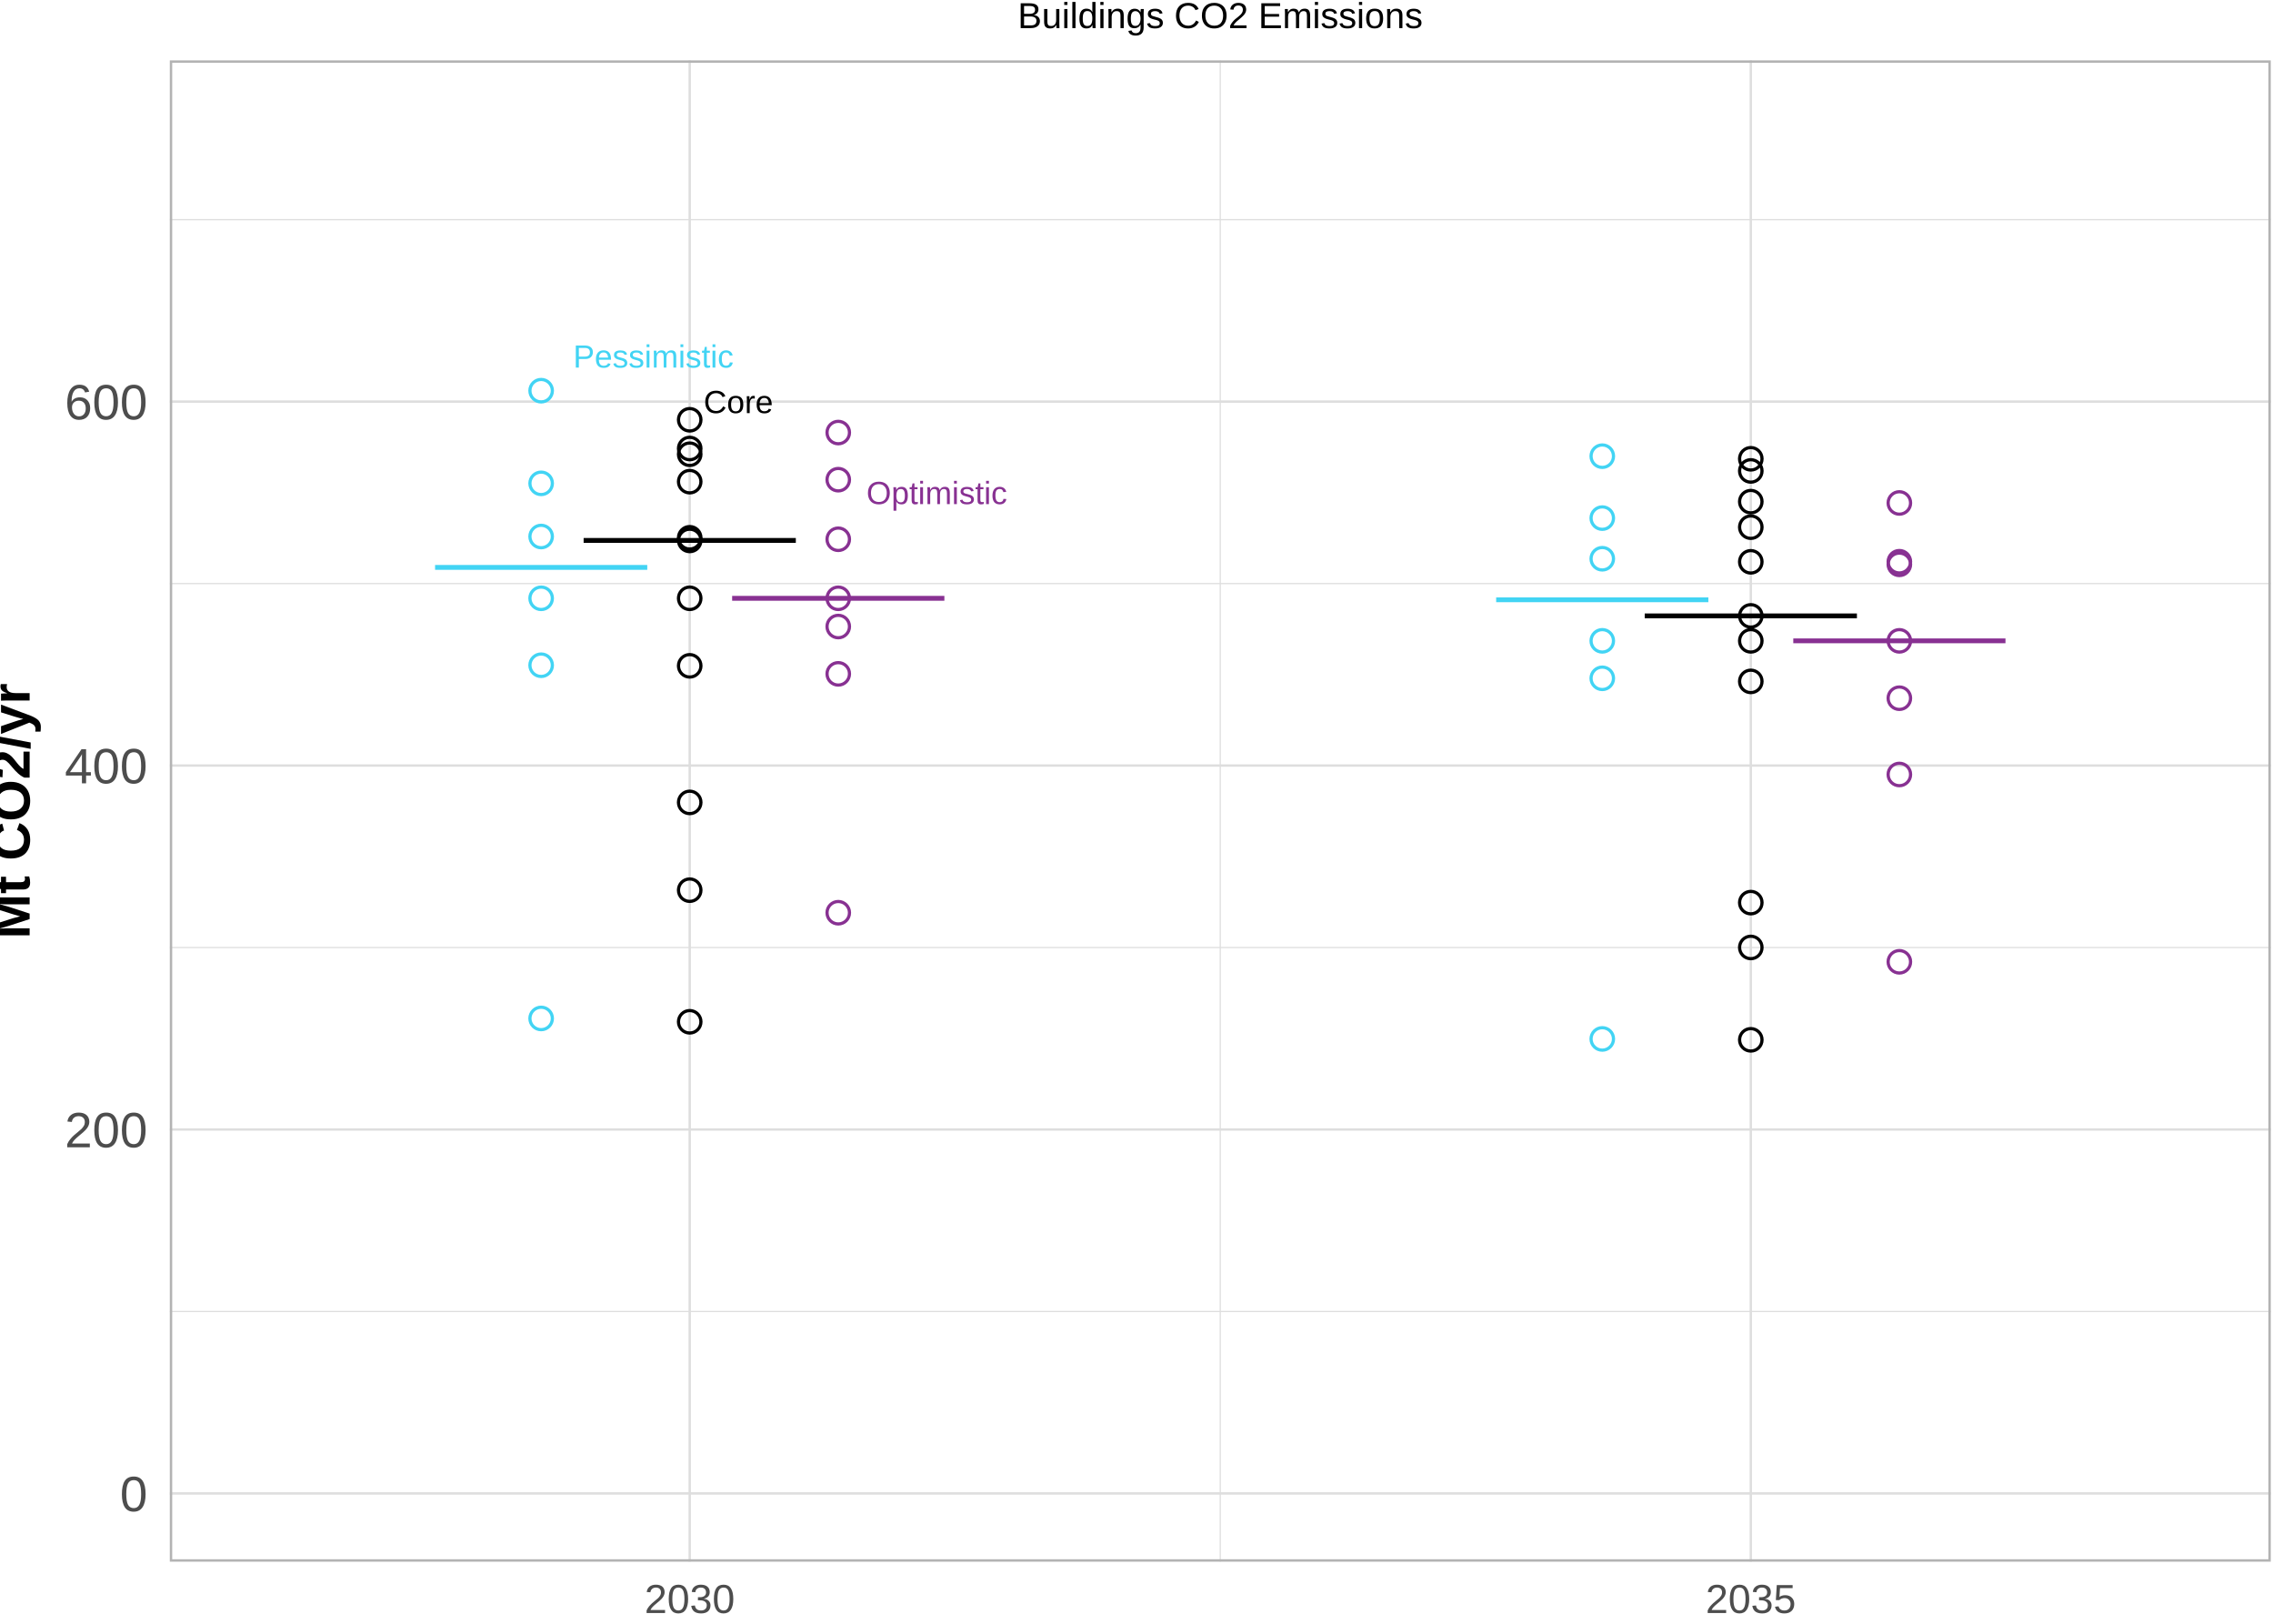
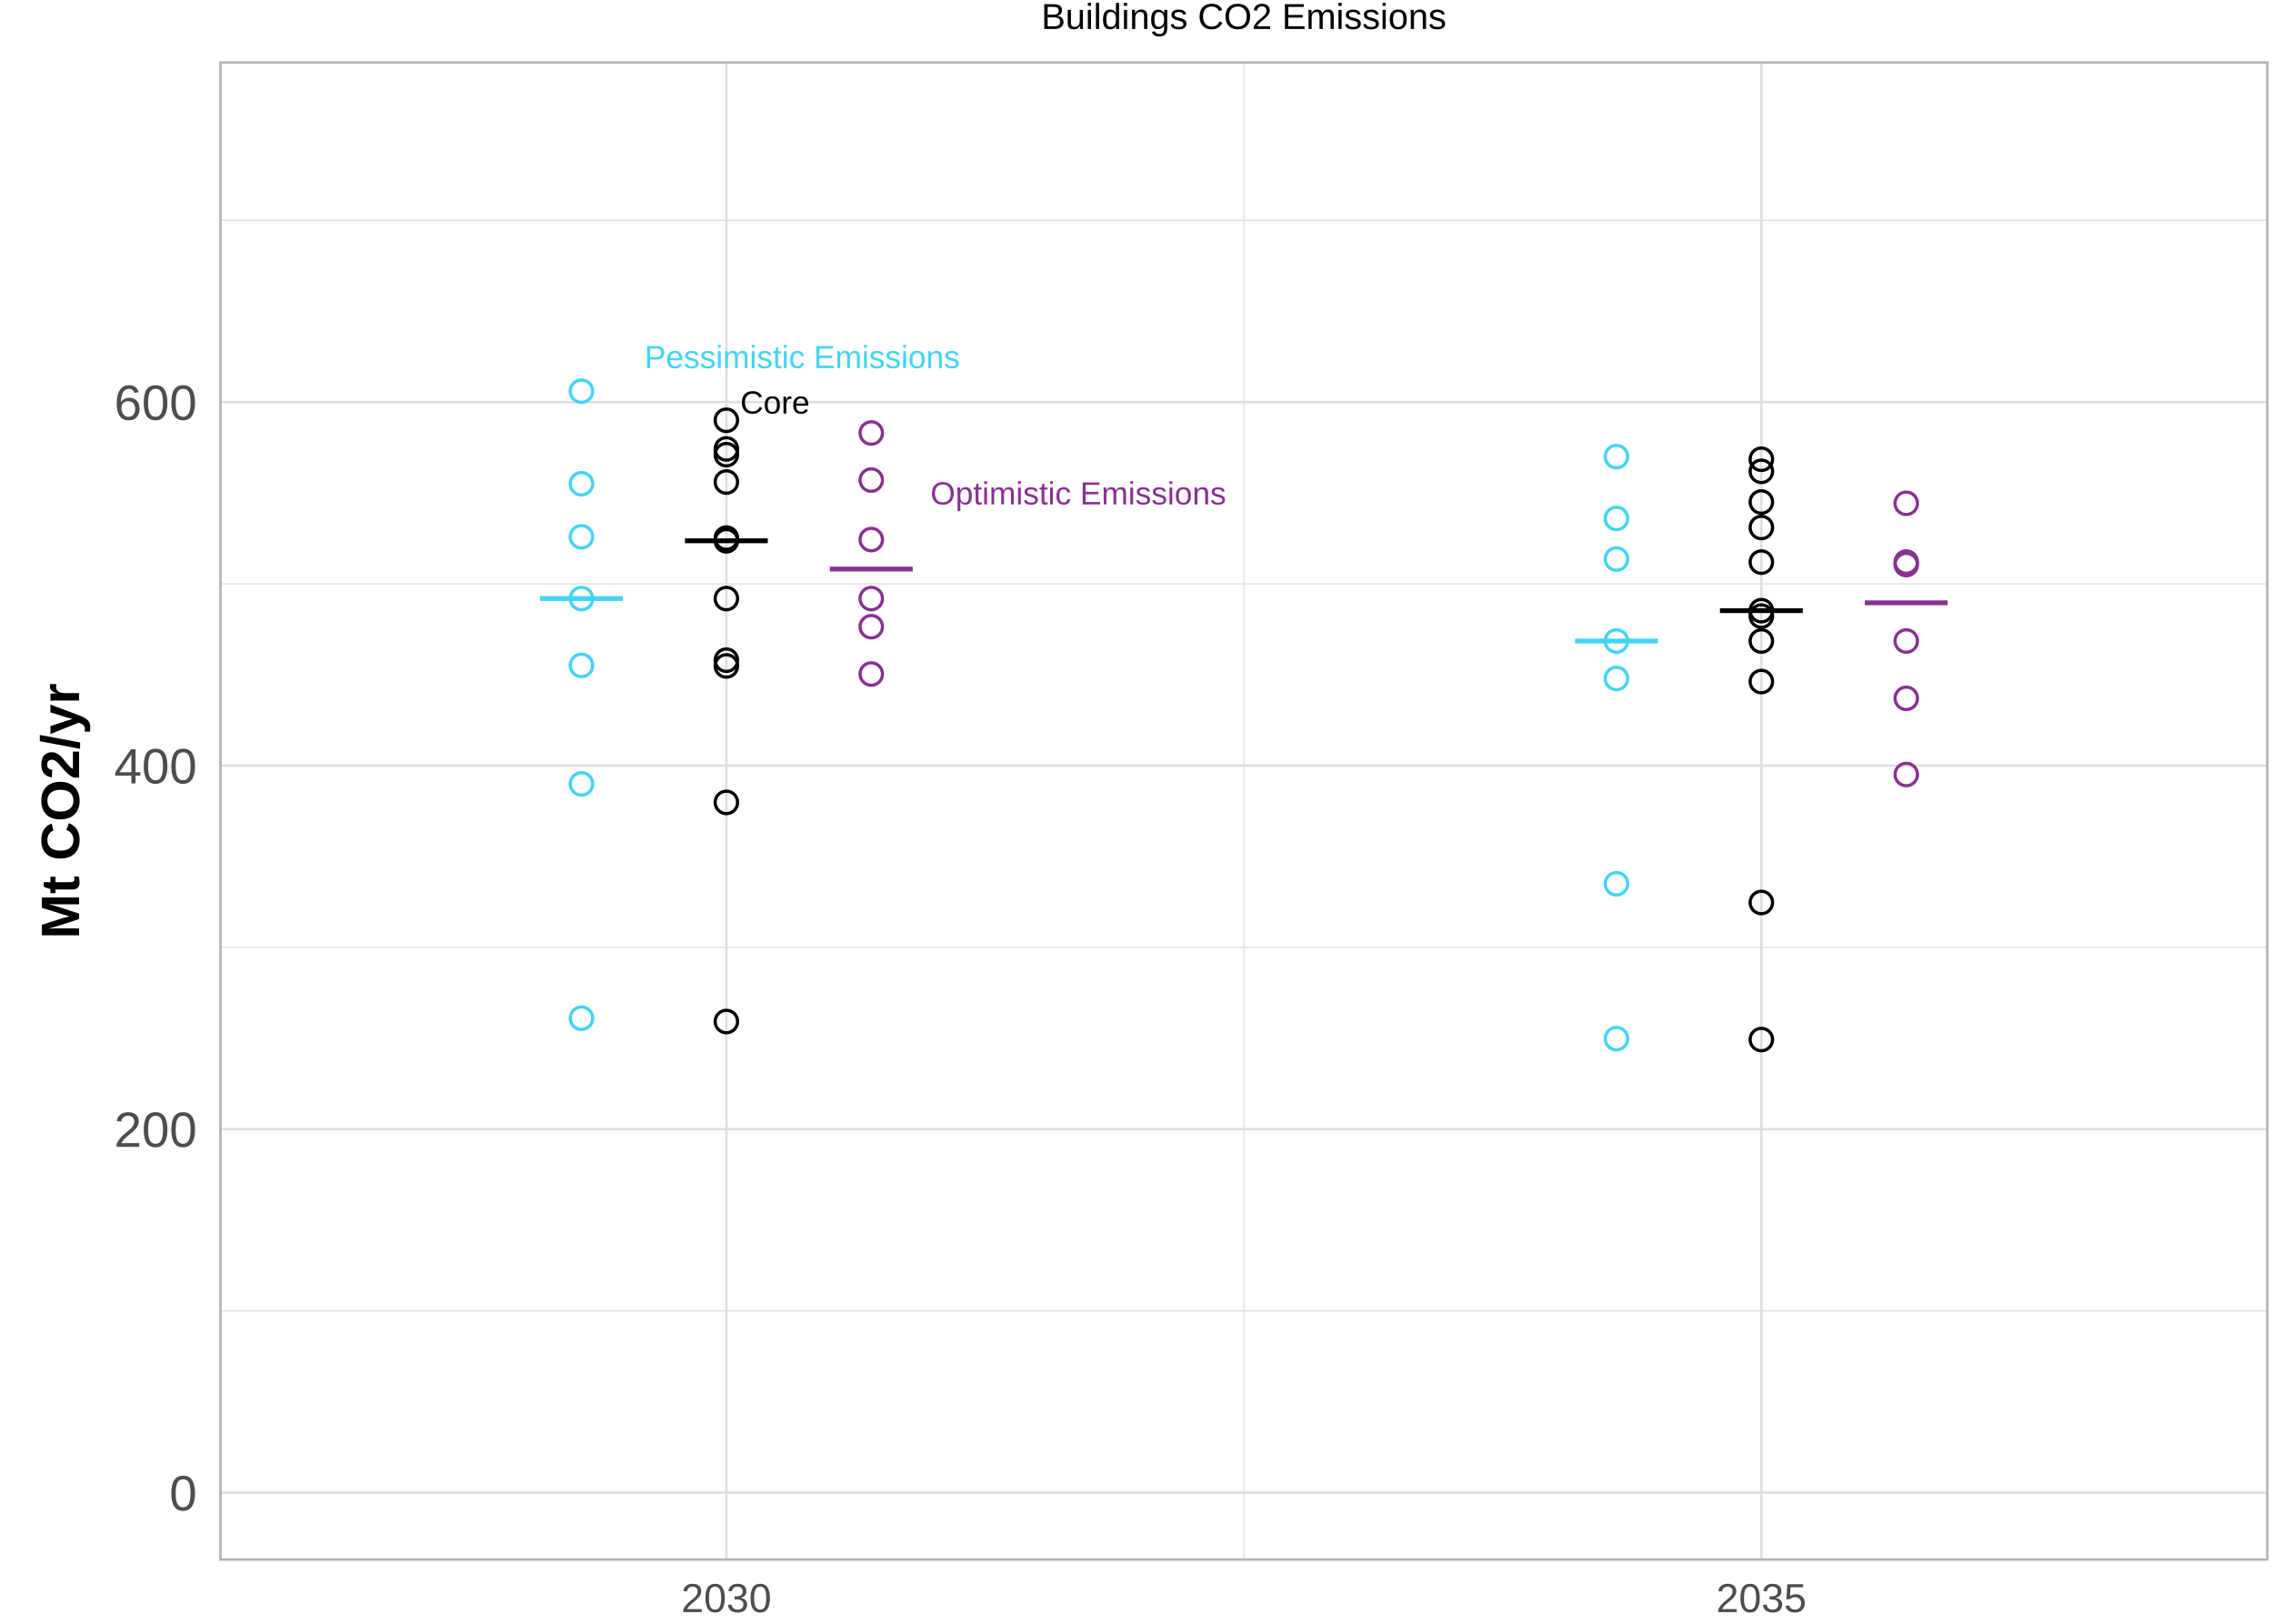
<svg xmlns="http://www.w3.org/2000/svg" class="svglite" width="504.00pt" height="360.00pt" viewBox="0 0 504.00 360.00">
  <defs>
    <style type="text/css">
    .svglite line, .svglite polyline, .svglite polygon, .svglite path, .svglite rect, .svglite circle {
      fill: none;
      stroke: #000000;
      stroke-linecap: round;
      stroke-linejoin: round;
      stroke-miterlimit: 10.00;
    }
    .svglite text {
      white-space: pre;
    }
  </style>
  </defs>
  <rect width="100%" height="100%" style="stroke: none; fill: #FFFFFF;" />
  <defs>
    <clipPath id="cpMC4wMHw1MDQuMDB8MC4wMHwzNjAuMDA=">
      <rect x="0.00" y="0.00" width="504.00" height="360.00" />
    </clipPath>
  </defs>
  <g clip-path="url(#cpMC4wMHw1MDQuMDB8MC4wMHwzNjAuMDA=)">
-     <rect x="-0" y="0.00" width="504.00" height="360.00" style="stroke-width: 1.07; stroke: #FFFFFF; fill: #FFFFFF;" />
+     <rect x="0.00" y="0.00" width="504.00" height="360.00" style="stroke-width: 1.07; stroke: #FFFFFF; fill: #FFFFFF;" />
  </g>
  <defs>
-     <clipPath id="cpMzcuNjV8NTAzLjUwfDEzLjM5fDM0Ni4yNA==">
-       <rect x="37.65" y="13.39" width="465.86" height="332.85" />
+     <clipPath id="cpNDguNjF8NTAzLjAwfDEzLjU5fDM0Ni4wNA==">
+       <rect x="48.61" y="13.59" width="454.40" height="332.45" />
    </clipPath>
  </defs>
-   <g clip-path="url(#cpMzcuNjV8NTAzLjUwfDEzLjM5fDM0Ni4yNA==)">
-     <rect x="37.65" y="13.39" width="465.86" height="332.85" style="stroke-width: 1.07; stroke: none; fill: #FFFFFF;" />
-     <polyline points="37.65,290.77 503.50,290.77 " style="stroke-width: 0.27; stroke: #DEDEDE; stroke-linecap: butt;" />
-     <polyline points="37.65,210.08 503.50,210.08 " style="stroke-width: 0.27; stroke: #DEDEDE; stroke-linecap: butt;" />
-     <polyline points="37.65,129.39 503.50,129.39 " style="stroke-width: 0.27; stroke: #DEDEDE; stroke-linecap: butt;" />
-     <polyline points="37.65,48.70 503.50,48.70 " style="stroke-width: 0.27; stroke: #DEDEDE; stroke-linecap: butt;" />
-     <polyline points="270.57,346.24 270.57,13.39 " style="stroke-width: 0.27; stroke: #DEDEDE; stroke-linecap: butt;" />
-     <polyline points="37.65,331.11 503.50,331.11 " style="stroke-width: 0.53; stroke: #DEDEDE; stroke-linecap: butt;" />
-     <polyline points="37.65,250.42 503.50,250.42 " style="stroke-width: 0.53; stroke: #DEDEDE; stroke-linecap: butt;" />
-     <polyline points="37.65,169.73 503.50,169.73 " style="stroke-width: 0.53; stroke: #DEDEDE; stroke-linecap: butt;" />
-     <polyline points="37.65,89.04 503.50,89.04 " style="stroke-width: 0.53; stroke: #DEDEDE; stroke-linecap: butt;" />
-     <polyline points="152.93,346.24 152.93,13.39 " style="stroke-width: 0.53; stroke: #DEDEDE; stroke-linecap: butt;" />
-     <polyline points="388.21,346.24 388.21,13.39 " style="stroke-width: 0.53; stroke: #DEDEDE; stroke-linecap: butt;" />
-     <circle cx="152.93" cy="99.44" r="2.49" style="stroke-width: 0.71;" />
-     <circle cx="388.21" cy="101.72" r="2.49" style="stroke-width: 0.71;" />
-     <circle cx="152.93" cy="119.23" r="2.49" style="stroke-width: 0.71;" />
-     <circle cx="388.21" cy="124.56" r="2.49" style="stroke-width: 0.71;" />
-     <circle cx="185.87" cy="119.56" r="2.49" style="stroke-width: 0.71; stroke: #883192;" />
-     <circle cx="421.15" cy="125.12" r="2.49" style="stroke-width: 0.71; stroke: #883192;" />
-     <circle cx="119.99" cy="118.95" r="2.49" style="stroke-width: 0.71; stroke: #42D4F4;" />
-     <circle cx="355.28" cy="123.88" r="2.49" style="stroke-width: 0.71; stroke: #42D4F4;" />
-     <circle cx="152.93" cy="147.62" r="2.49" style="stroke-width: 0.71;" />
-     <circle cx="388.21" cy="151.07" r="2.49" style="stroke-width: 0.71;" />
-     <circle cx="185.87" cy="149.40" r="2.49" style="stroke-width: 0.71; stroke: #883192;" />
-     <circle cx="421.15" cy="154.80" r="2.49" style="stroke-width: 0.71; stroke: #883192;" />
-     <circle cx="119.99" cy="147.49" r="2.49" style="stroke-width: 0.71; stroke: #42D4F4;" />
-     <circle cx="355.28" cy="150.39" r="2.49" style="stroke-width: 0.71; stroke: #42D4F4;" />
-     <circle cx="152.93" cy="197.36" r="2.49" style="stroke-width: 0.71;" />
-     <circle cx="388.21" cy="210.06" r="2.49" style="stroke-width: 0.71;" />
-     <circle cx="185.87" cy="202.36" r="2.49" style="stroke-width: 0.71; stroke: #883192;" />
-     <circle cx="421.15" cy="213.24" r="2.49" style="stroke-width: 0.71; stroke: #883192;" />
-     <circle cx="152.93" cy="226.54" r="2.49" style="stroke-width: 0.71;" />
-     <circle cx="388.21" cy="230.54" r="2.49" style="stroke-width: 0.71;" />
-     <circle cx="119.99" cy="225.80" r="2.49" style="stroke-width: 0.71; stroke: #42D4F4;" />
-     <circle cx="355.28" cy="230.34" r="2.49" style="stroke-width: 0.71; stroke: #42D4F4;" />
-     <circle cx="152.93" cy="100.71" r="2.49" style="stroke-width: 0.71;" />
-     <circle cx="388.21" cy="104.41" r="2.49" style="stroke-width: 0.71;" />
-     <circle cx="152.93" cy="106.79" r="2.49" style="stroke-width: 0.71;" />
-     <circle cx="388.21" cy="111.22" r="2.49" style="stroke-width: 0.71;" />
-     <circle cx="185.87" cy="106.35" r="2.49" style="stroke-width: 0.71; stroke: #883192;" />
-     <circle cx="421.15" cy="111.51" r="2.49" style="stroke-width: 0.71; stroke: #883192;" />
-     <circle cx="152.93" cy="132.65" r="2.49" style="stroke-width: 0.71;" />
-     <circle cx="388.21" cy="142.08" r="2.49" style="stroke-width: 0.71;" />
-     <circle cx="185.87" cy="132.65" r="2.49" style="stroke-width: 0.71; stroke: #883192;" />
-     <circle cx="421.15" cy="142.08" r="2.49" style="stroke-width: 0.71; stroke: #883192;" />
-     <circle cx="119.99" cy="132.65" r="2.49" style="stroke-width: 0.71; stroke: #42D4F4;" />
-     <circle cx="355.28" cy="142.08" r="2.49" style="stroke-width: 0.71; stroke: #42D4F4;" />
-     <circle cx="152.93" cy="93.07" r="2.49" style="stroke-width: 0.71;" />
-     <circle cx="388.21" cy="116.88" r="2.49" style="stroke-width: 0.71;" />
-     <circle cx="185.87" cy="95.90" r="2.49" style="stroke-width: 0.71; stroke: #883192;" />
-     <circle cx="421.15" cy="124.54" r="2.49" style="stroke-width: 0.71; stroke: #883192;" />
-     <circle cx="119.99" cy="86.62" r="2.49" style="stroke-width: 0.71; stroke: #42D4F4;" />
-     <circle cx="355.28" cy="101.14" r="2.49" style="stroke-width: 0.71; stroke: #42D4F4;" />
-     <circle cx="152.93" cy="119.82" r="2.49" style="stroke-width: 0.71;" />
-     <circle cx="388.21" cy="136.55" r="2.49" style="stroke-width: 0.71;" />
-     <circle cx="185.87" cy="138.91" r="2.49" style="stroke-width: 0.71; stroke: #883192;" />
-     <circle cx="421.15" cy="171.71" r="2.49" style="stroke-width: 0.71; stroke: #883192;" />
-     <circle cx="119.99" cy="107.16" r="2.49" style="stroke-width: 0.71; stroke: #42D4F4;" />
-     <circle cx="355.28" cy="114.87" r="2.49" style="stroke-width: 0.71; stroke: #42D4F4;" />
-     <circle cx="152.93" cy="177.90" r="2.49" style="stroke-width: 0.71;" />
-     <circle cx="388.21" cy="200.12" r="2.49" style="stroke-width: 0.71;" />
-     <line x1="96.47" y1="125.80" x2="143.52" y2="125.80" style="stroke-width: 1.07; stroke: #42D4F4; stroke-linecap: butt;" />
-     <line x1="129.41" y1="119.82" x2="176.46" y2="119.82" style="stroke-width: 1.07; stroke-linecap: butt;" />
-     <line x1="162.34" y1="132.65" x2="209.40" y2="132.65" style="stroke-width: 1.07; stroke: #883192; stroke-linecap: butt;" />
-     <line x1="331.75" y1="132.98" x2="378.80" y2="132.98" style="stroke-width: 1.07; stroke: #42D4F4; stroke-linecap: butt;" />
-     <line x1="364.69" y1="136.55" x2="411.74" y2="136.55" style="stroke-width: 1.07; stroke-linecap: butt;" />
-     <line x1="397.63" y1="142.08" x2="444.68" y2="142.08" style="stroke-width: 1.07; stroke: #883192; stroke-linecap: butt;" />
-     <text x="156.02" y="91.59" style="font-size: 7.11px; font-family: &quot;Arial&quot;;" textLength="15.41px" lengthAdjust="spacingAndGlyphs">Core</text>
-     <text x="127.10" y="81.50" style="font-size: 7.11px;fill: #42D4F4; font-family: &quot;Arial&quot;;" textLength="35.54px" lengthAdjust="spacingAndGlyphs">Pessimistic</text>
-     <text x="192.11" y="111.76" style="font-size: 7.11px;fill: #883192; font-family: &quot;Arial&quot;;" textLength="31.19px" lengthAdjust="spacingAndGlyphs">Optimistic</text>
-     <rect x="37.65" y="13.39" width="465.86" height="332.85" style="stroke-width: 1.07; stroke: #B3B3B3;" />
+   <g clip-path="url(#cpNDguNjF8NTAzLjAwfDEzLjU5fDM0Ni4wNA==)">
+     <rect x="48.61" y="13.59" width="454.40" height="332.45" style="stroke-width: 1.07; stroke: none; fill: #FFFFFF;" />
+     <polyline points="48.61,290.63 503.00,290.63 " style="stroke-width: 0.27; stroke: #DEDEDE; stroke-linecap: butt;" />
+     <polyline points="48.61,210.04 503.00,210.04 " style="stroke-width: 0.27; stroke: #DEDEDE; stroke-linecap: butt;" />
+     <polyline points="48.61,129.45 503.00,129.45 " style="stroke-width: 0.27; stroke: #DEDEDE; stroke-linecap: butt;" />
+     <polyline points="48.61,48.85 503.00,48.85 " style="stroke-width: 0.27; stroke: #DEDEDE; stroke-linecap: butt;" />
+     <polyline points="275.80,346.04 275.80,13.59 " style="stroke-width: 0.27; stroke: #DEDEDE; stroke-linecap: butt;" />
+     <polyline points="48.61,330.93 503.00,330.93 " style="stroke-width: 0.53; stroke: #DEDEDE; stroke-linecap: butt;" />
+     <polyline points="48.61,250.34 503.00,250.34 " style="stroke-width: 0.53; stroke: #DEDEDE; stroke-linecap: butt;" />
+     <polyline points="48.61,169.74 503.00,169.74 " style="stroke-width: 0.53; stroke: #DEDEDE; stroke-linecap: butt;" />
+     <polyline points="48.61,89.15 503.00,89.15 " style="stroke-width: 0.53; stroke: #DEDEDE; stroke-linecap: butt;" />
+     <polyline points="161.06,346.04 161.06,13.59 " style="stroke-width: 0.53; stroke: #DEDEDE; stroke-linecap: butt;" />
+     <polyline points="390.55,346.04 390.55,13.59 " style="stroke-width: 0.53; stroke: #DEDEDE; stroke-linecap: butt;" />
+     <circle cx="161.06" cy="99.53" r="2.49" style="stroke-width: 0.71;" />
+     <circle cx="390.55" cy="101.82" r="2.49" style="stroke-width: 0.71;" />
+     <circle cx="161.06" cy="119.30" r="2.49" style="stroke-width: 0.71;" />
+     <circle cx="390.55" cy="124.63" r="2.49" style="stroke-width: 0.71;" />
+     <circle cx="193.19" cy="119.63" r="2.49" style="stroke-width: 0.71; stroke: #883192;" />
+     <circle cx="422.68" cy="125.18" r="2.49" style="stroke-width: 0.71; stroke: #883192;" />
+     <circle cx="128.93" cy="119.02" r="2.49" style="stroke-width: 0.71; stroke: #42D4F4;" />
+     <circle cx="358.42" cy="123.95" r="2.49" style="stroke-width: 0.71; stroke: #42D4F4;" />
+     <circle cx="161.06" cy="147.65" r="2.49" style="stroke-width: 0.71;" />
+     <circle cx="390.55" cy="151.11" r="2.49" style="stroke-width: 0.71;" />
+     <circle cx="193.19" cy="149.44" r="2.49" style="stroke-width: 0.71; stroke: #883192;" />
+     <circle cx="422.68" cy="154.83" r="2.49" style="stroke-width: 0.71; stroke: #883192;" />
+     <circle cx="128.93" cy="147.53" r="2.49" style="stroke-width: 0.71; stroke: #42D4F4;" />
+     <circle cx="358.42" cy="150.43" r="2.49" style="stroke-width: 0.71; stroke: #42D4F4;" />
+     <circle cx="161.06" cy="146.37" r="2.49" style="stroke-width: 0.71;" />
+     <circle cx="390.55" cy="135.39" r="2.49" style="stroke-width: 0.71;" />
+     <circle cx="161.06" cy="226.48" r="2.49" style="stroke-width: 0.71;" />
+     <circle cx="390.55" cy="230.48" r="2.49" style="stroke-width: 0.71;" />
+     <circle cx="128.93" cy="225.75" r="2.49" style="stroke-width: 0.71; stroke: #42D4F4;" />
+     <circle cx="358.42" cy="230.28" r="2.49" style="stroke-width: 0.71; stroke: #42D4F4;" />
+     <circle cx="161.06" cy="100.81" r="2.49" style="stroke-width: 0.71;" />
+     <circle cx="390.55" cy="104.50" r="2.49" style="stroke-width: 0.71;" />
+     <circle cx="161.06" cy="106.87" r="2.49" style="stroke-width: 0.71;" />
+     <circle cx="390.55" cy="111.30" r="2.49" style="stroke-width: 0.71;" />
+     <circle cx="193.19" cy="106.44" r="2.49" style="stroke-width: 0.71; stroke: #883192;" />
+     <circle cx="422.68" cy="111.59" r="2.49" style="stroke-width: 0.71; stroke: #883192;" />
+     <circle cx="161.06" cy="132.71" r="2.49" style="stroke-width: 0.71;" />
+     <circle cx="390.55" cy="142.12" r="2.49" style="stroke-width: 0.71;" />
+     <circle cx="193.19" cy="132.71" r="2.49" style="stroke-width: 0.71; stroke: #883192;" />
+     <circle cx="422.68" cy="142.12" r="2.49" style="stroke-width: 0.71; stroke: #883192;" />
+     <circle cx="128.93" cy="132.71" r="2.49" style="stroke-width: 0.71; stroke: #42D4F4;" />
+     <circle cx="358.42" cy="142.12" r="2.49" style="stroke-width: 0.71; stroke: #42D4F4;" />
+     <circle cx="161.06" cy="93.18" r="2.49" style="stroke-width: 0.71;" />
+     <circle cx="390.55" cy="116.95" r="2.49" style="stroke-width: 0.71;" />
+     <circle cx="193.19" cy="96.00" r="2.49" style="stroke-width: 0.71; stroke: #883192;" />
+     <circle cx="422.68" cy="124.61" r="2.49" style="stroke-width: 0.71; stroke: #883192;" />
+     <circle cx="128.93" cy="86.73" r="2.49" style="stroke-width: 0.71; stroke: #42D4F4;" />
+     <circle cx="358.42" cy="101.24" r="2.49" style="stroke-width: 0.71; stroke: #42D4F4;" />
+     <circle cx="161.06" cy="119.90" r="2.49" style="stroke-width: 0.71;" />
+     <circle cx="390.55" cy="136.60" r="2.49" style="stroke-width: 0.71;" />
+     <circle cx="193.19" cy="138.95" r="2.49" style="stroke-width: 0.71; stroke: #883192;" />
+     <circle cx="422.68" cy="171.72" r="2.49" style="stroke-width: 0.71; stroke: #883192;" />
+     <circle cx="128.93" cy="107.25" r="2.49" style="stroke-width: 0.71; stroke: #42D4F4;" />
+     <circle cx="358.42" cy="114.95" r="2.49" style="stroke-width: 0.71; stroke: #42D4F4;" />
+     <circle cx="161.06" cy="177.90" r="2.49" style="stroke-width: 0.71;" />
+     <circle cx="390.55" cy="200.09" r="2.49" style="stroke-width: 0.71;" />
+     <circle cx="128.93" cy="173.79" r="2.49" style="stroke-width: 0.71; stroke: #42D4F4;" />
+     <circle cx="358.42" cy="195.94" r="2.49" style="stroke-width: 0.71; stroke: #42D4F4;" />
+     <line x1="119.75" y1="132.71" x2="138.11" y2="132.71" style="stroke-width: 1.07; stroke: #42D4F4; stroke-linecap: butt;" />
+     <line x1="151.88" y1="119.90" x2="170.24" y2="119.90" style="stroke-width: 1.07; stroke-linecap: butt;" />
+     <line x1="184.01" y1="126.17" x2="202.37" y2="126.17" style="stroke-width: 1.07; stroke: #883192; stroke-linecap: butt;" />
+     <line x1="349.24" y1="142.12" x2="367.60" y2="142.12" style="stroke-width: 1.07; stroke: #42D4F4; stroke-linecap: butt;" />
+     <line x1="381.37" y1="135.39" x2="399.73" y2="135.39" style="stroke-width: 1.07; stroke-linecap: butt;" />
+     <line x1="413.50" y1="133.65" x2="431.86" y2="133.65" style="stroke-width: 1.07; stroke: #883192; stroke-linecap: butt;" />
+     <text x="164.14" y="91.69" style="font-size: 7.11px; font-family: &quot;Arial&quot;;" textLength="15.41px" lengthAdjust="spacingAndGlyphs">Core</text>
+     <text x="142.91" y="81.62" style="font-size: 7.11px;fill: #42D4F4; font-family: &quot;Arial&quot;;" textLength="69.90px" lengthAdjust="spacingAndGlyphs">Pessimistic Emissions</text>
+     <text x="206.30" y="111.84" style="font-size: 7.11px;fill: #883192; font-family: &quot;Arial&quot;;" textLength="65.55px" lengthAdjust="spacingAndGlyphs">Optimistic Emissions</text>
+     <rect x="48.61" y="13.59" width="454.40" height="332.45" style="stroke-width: 1.07; stroke: #B3B3B3;" />
  </g>
  <g clip-path="url(#cpMC4wMHw1MDQuMDB8MC4wMHwzNjAuMDA=)">
-     <text x="32.71" y="335.05" text-anchor="end" style="font-size: 11.00px;fill: #4D4D4D; font-family: &quot;Arial&quot;;" textLength="6.12px" lengthAdjust="spacingAndGlyphs">0</text>
-     <text x="32.71" y="254.36" text-anchor="end" style="font-size: 11.00px;fill: #4D4D4D; font-family: &quot;Arial&quot;;" textLength="18.36px" lengthAdjust="spacingAndGlyphs">200</text>
-     <text x="32.71" y="173.67" text-anchor="end" style="font-size: 11.00px;fill: #4D4D4D; font-family: &quot;Arial&quot;;" textLength="18.36px" lengthAdjust="spacingAndGlyphs">400</text>
-     <text x="32.71" y="92.98" text-anchor="end" style="font-size: 11.00px;fill: #4D4D4D; font-family: &quot;Arial&quot;;" textLength="18.36px" lengthAdjust="spacingAndGlyphs">600</text>
-     <text x="152.93" y="357.62" text-anchor="middle" style="font-size: 9.00px;fill: #4D4D4D; font-family: &quot;Arial&quot;;" textLength="20.02px" lengthAdjust="spacingAndGlyphs">2030</text>
-     <text x="388.21" y="357.62" text-anchor="middle" style="font-size: 9.00px;fill: #4D4D4D; font-family: &quot;Arial&quot;;" textLength="20.02px" lengthAdjust="spacingAndGlyphs">2035</text>
-     <text transform="translate(6.57,179.82) rotate(-90)" text-anchor="middle" style="font-size: 12.00px; font-weight: bold; font-family: &quot;Arial&quot;;" textLength="56.69px" lengthAdjust="spacingAndGlyphs">Mt CO2/yr</text>
-     <text x="270.57" y="6.23" text-anchor="middle" style="font-size: 8.00px; font-family: &quot;Arial&quot;;" textLength="89.83px" lengthAdjust="spacingAndGlyphs">Buildings CO2 Emissions</text>
+     <text x="43.67" y="334.87" text-anchor="end" style="font-size: 11.00px;fill: #4D4D4D; font-family: &quot;Arial&quot;;" textLength="6.12px" lengthAdjust="spacingAndGlyphs">0</text>
+     <text x="43.67" y="254.27" text-anchor="end" style="font-size: 11.00px;fill: #4D4D4D; font-family: &quot;Arial&quot;;" textLength="18.36px" lengthAdjust="spacingAndGlyphs">200</text>
+     <text x="43.67" y="173.68" text-anchor="end" style="font-size: 11.00px;fill: #4D4D4D; font-family: &quot;Arial&quot;;" textLength="18.36px" lengthAdjust="spacingAndGlyphs">400</text>
+     <text x="43.67" y="93.09" text-anchor="end" style="font-size: 11.00px;fill: #4D4D4D; font-family: &quot;Arial&quot;;" textLength="18.36px" lengthAdjust="spacingAndGlyphs">600</text>
+     <text x="161.06" y="357.42" text-anchor="middle" style="font-size: 9.00px;fill: #4D4D4D; font-family: &quot;Arial&quot;;" textLength="20.02px" lengthAdjust="spacingAndGlyphs">2030</text>
+     <text x="390.55" y="357.42" text-anchor="middle" style="font-size: 9.00px;fill: #4D4D4D; font-family: &quot;Arial&quot;;" textLength="20.02px" lengthAdjust="spacingAndGlyphs">2035</text>
+     <text transform="translate(17.53,179.82) rotate(-90)" text-anchor="middle" style="font-size: 12.00px; font-weight: bold; font-family: &quot;Arial&quot;;" textLength="56.69px" lengthAdjust="spacingAndGlyphs">Mt CO2/yr</text>
+     <text x="275.80" y="6.43" text-anchor="middle" style="font-size: 8.00px; font-family: &quot;Arial&quot;;" textLength="89.83px" lengthAdjust="spacingAndGlyphs">Buildings CO2 Emissions</text>
  </g>
</svg>
